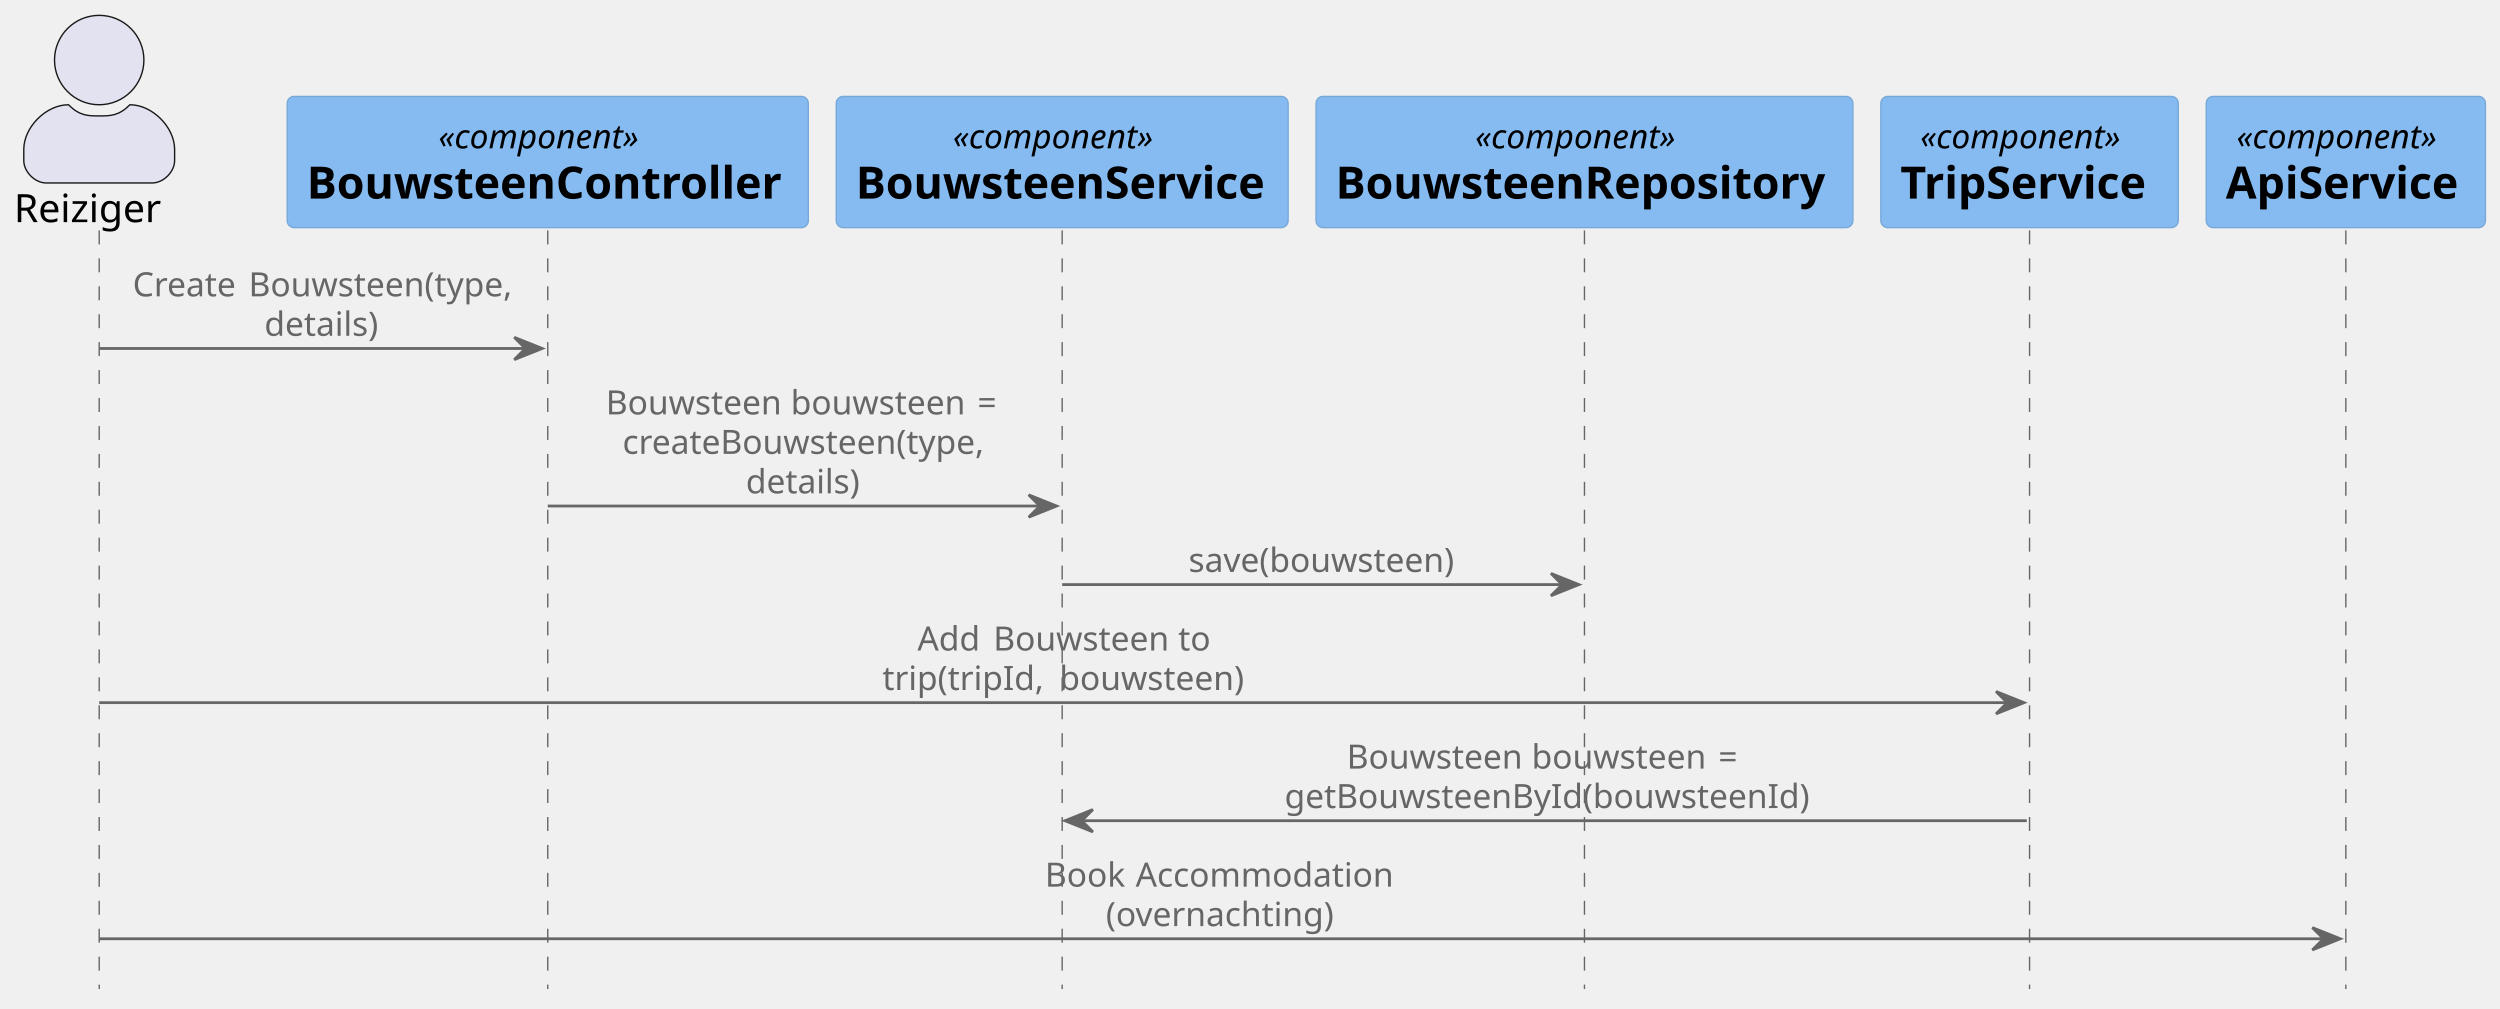
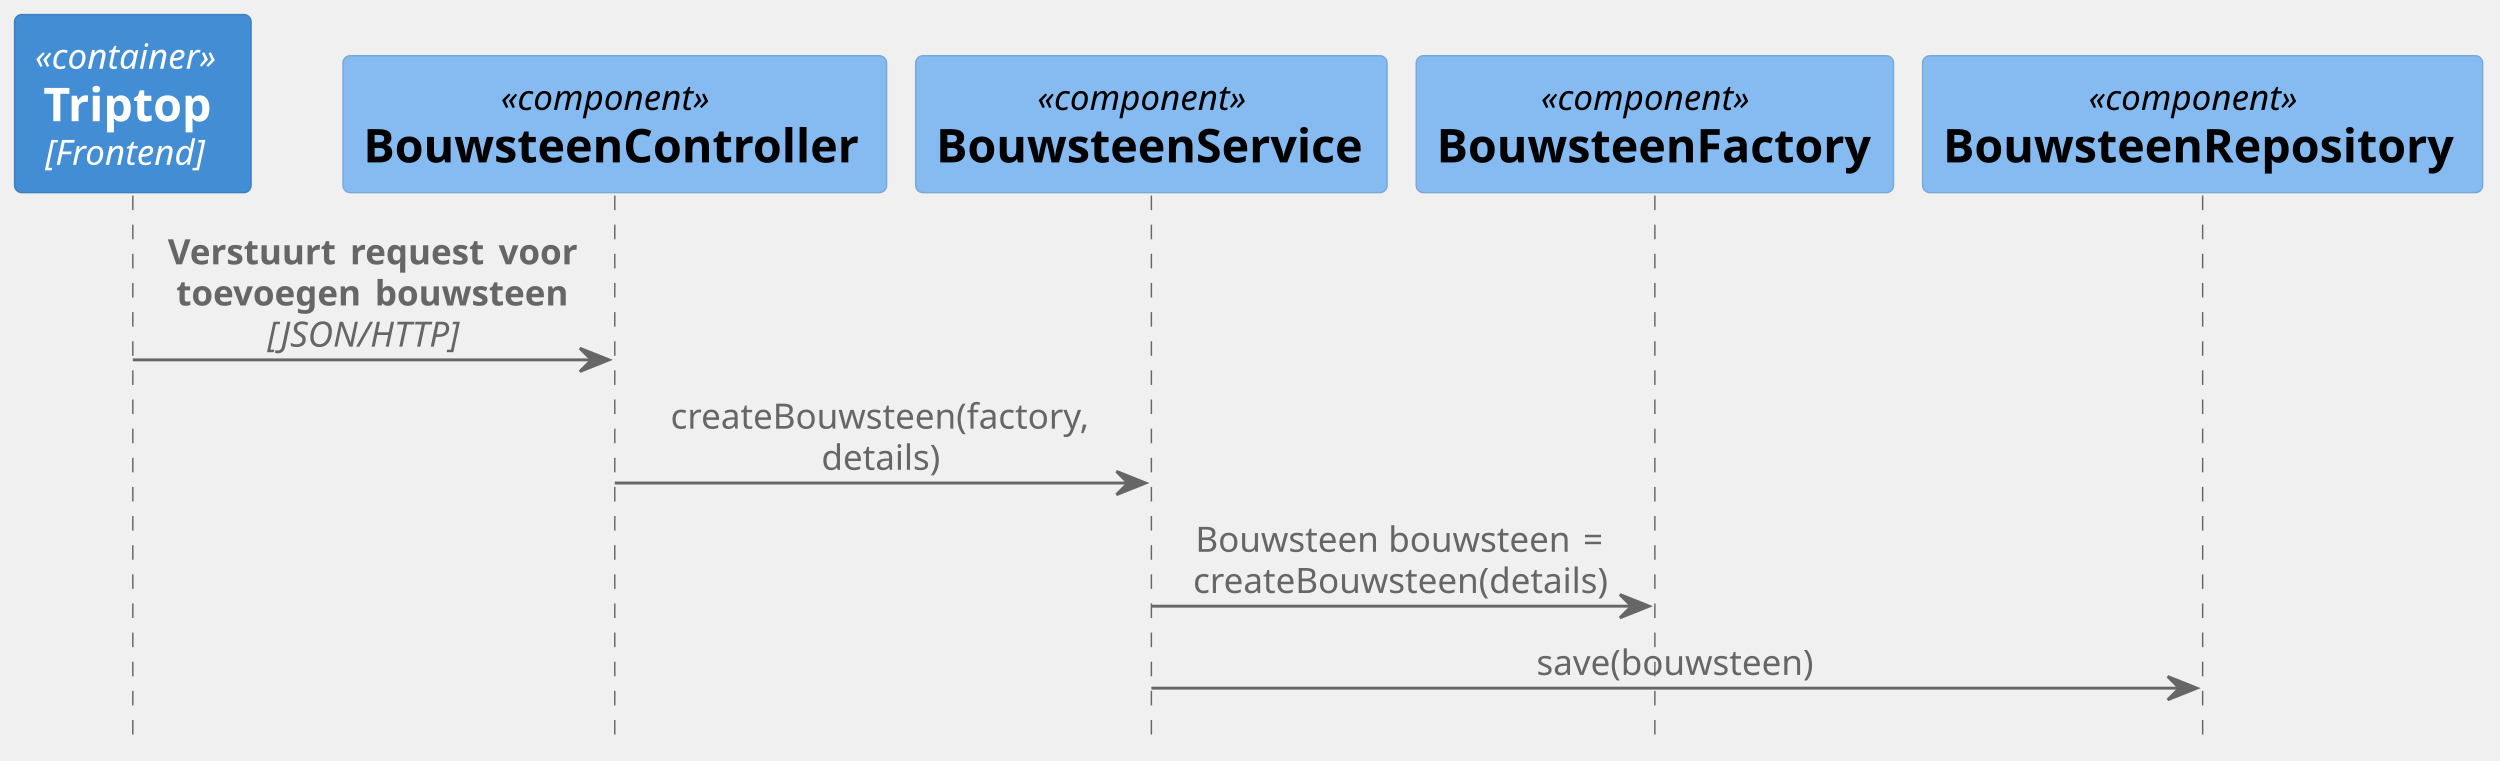
- <svg xmlns="http://www.w3.org/2000/svg" contentStyleType="text/css" height="361px" preserveAspectRatio="none" style="width:895px;height:361px;background:#FFFFFF;" version="1.1" viewBox="0 0 895 361" width="895px" zoomAndPan="magnify">
+ <svg xmlns="http://www.w3.org/2000/svg" contentStyleType="text/css" height="261px" preserveAspectRatio="none" style="width:858px;height:261px;background:#FFFFFF;" version="1.1" viewBox="0 0 858 261" width="858px" zoomAndPan="magnify">
  <defs />
  <g>
-     <line style="stroke:#666666;stroke-width:0.5;stroke-dasharray:5.0,5.0;" x1="35.515" x2="35.515" y1="82.488" y2="354.082" />
-     <line style="stroke:#666666;stroke-width:0.5;stroke-dasharray:5.0,5.0;" x1="196.097" x2="196.097" y1="82.488" y2="354.082" />
-     <line style="stroke:#666666;stroke-width:0.5;stroke-dasharray:5.0,5.0;" x1="380.261" x2="380.261" y1="82.488" y2="354.082" />
-     <line style="stroke:#666666;stroke-width:0.5;stroke-dasharray:5.0,5.0;" x1="567.241" x2="567.241" y1="82.488" y2="354.082" />
-     <line style="stroke:#666666;stroke-width:0.5;stroke-dasharray:5.0,5.0;" x1="726.581" x2="726.581" y1="82.488" y2="354.082" />
-     <line style="stroke:#666666;stroke-width:0.5;stroke-dasharray:5.0,5.0;" x1="839.808" x2="839.808" y1="82.488" y2="354.082" />
-     <text fill="#000000" font-family="sans-serif" font-size="14" lengthAdjust="spacing" textLength="55.029" x="5" y="79.535">Reiziger</text>
-     <ellipse cx="35.515" cy="21.5" fill="#E2E2F0" rx="16" ry="16" style="stroke:#181818;stroke-width:0.5;" />
-     <path d="M35.515,41.5 C39.515,41.5 42.515,41.5 46.515,37.5 C54.515,37.5 62.515,45.5 62.515,53.5 L62.515,57.5 C62.515,61.5 58.515,65.5 54.515,65.5 L16.515,65.5 C12.515,65.5 8.515,61.5 8.515,57.5 L8.515,53.5 C8.515,45.5 16.515,37.5 24.515,37.5 C28.515,41.5 31.515,41.5 35.515,41.5 " fill="#E2E2F0" style="stroke:#181818;stroke-width:0.5;" />
-     <rect fill="#85BBF0" height="46.977" rx="2.5" ry="2.5" style="stroke:#78A8D8;stroke-width:0.5;" width="186.555" x="102.819" y="34.512" />
-     <text fill="#000000" font-family="sans-serif" font-size="12" font-style="italic" lengthAdjust="spacing" textLength="78.287" x="156.953" y="53.113">«component»</text>
-     <text fill="#000000" font-family="sans-serif" font-size="16" font-weight="bold" lengthAdjust="spacing" textLength="172.555" x="109.819" y="71.113">BouwsteenController</text>
-     <rect fill="#85BBF0" height="46.977" rx="2.5" ry="2.5" style="stroke:#78A8D8;stroke-width:0.5;" width="161.773" x="299.374" y="34.512" />
-     <text fill="#000000" font-family="sans-serif" font-size="12" font-style="italic" lengthAdjust="spacing" textLength="78.287" x="341.117" y="53.113">«component»</text>
-     <text fill="#000000" font-family="sans-serif" font-size="16" font-weight="bold" lengthAdjust="spacing" textLength="147.773" x="306.374" y="71.113">BouwsteenService</text>
-     <rect fill="#85BBF0" height="46.977" rx="2.5" ry="2.5" style="stroke:#78A8D8;stroke-width:0.5;" width="192.188" x="471.147" y="34.512" />
-     <text fill="#000000" font-family="sans-serif" font-size="12" font-style="italic" lengthAdjust="spacing" textLength="78.287" x="528.098" y="53.113">«component»</text>
-     <text fill="#000000" font-family="sans-serif" font-size="16" font-weight="bold" lengthAdjust="spacing" textLength="178.188" x="478.147" y="71.113">BouwsteenRepository</text>
-     <rect fill="#85BBF0" height="46.977" rx="2.5" ry="2.5" style="stroke:#78A8D8;stroke-width:0.5;" width="106.492" x="673.335" y="34.512" />
-     <text fill="#000000" font-family="sans-serif" font-size="12" font-style="italic" lengthAdjust="spacing" textLength="78.287" x="687.438" y="53.113">«component»</text>
-     <text fill="#000000" font-family="sans-serif" font-size="16" font-weight="bold" lengthAdjust="spacing" textLength="92.492" x="680.335" y="71.113">TripService</text>
-     <rect fill="#85BBF0" height="46.977" rx="2.5" ry="2.5" style="stroke:#78A8D8;stroke-width:0.5;" width="99.961" x="789.827" y="34.512" />
-     <text fill="#000000" font-family="sans-serif" font-size="12" font-style="italic" lengthAdjust="spacing" textLength="78.287" x="800.664" y="53.113">«component»</text>
-     <text fill="#000000" font-family="sans-serif" font-size="16" font-weight="bold" lengthAdjust="spacing" textLength="85.961" x="796.827" y="71.113">ApiService</text>
-     <polygon fill="#666666" points="184.097,120.754,194.097,124.754,184.097,128.754,188.097,124.754" style="stroke:#666666;stroke-width:1.0;" />
-     <line style="stroke:#666666;stroke-width:1.0;" x1="35.515" x2="190.097" y1="124.754" y2="124.754" />
-     <text fill="#666666" font-family="sans-serif" font-size="12" lengthAdjust="spacing" textLength="37.699" x="47.515" y="106.09">Create</text>
-     <text fill="#666666" font-family="sans-serif" font-size="12" lengthAdjust="spacing" textLength="3.797" x="85.214" y="106.09"> </text>
-     <text fill="#666666" font-family="sans-serif" font-size="12" lengthAdjust="spacing" textLength="95.086" x="89.011" y="106.09">Bouwsteen(type,</text>
-     <text fill="#666666" font-family="sans-serif" font-size="12" lengthAdjust="spacing" textLength="42.31" x="94.65" y="120.223">details)</text>
-     <polygon fill="#666666" points="368.261,177.152,378.261,181.152,368.261,185.152,372.261,181.152" style="stroke:#666666;stroke-width:1.0;" />
-     <line style="stroke:#666666;stroke-width:1.0;" x1="196.097" x2="374.261" y1="181.152" y2="181.152" />
-     <text fill="#666666" font-family="sans-serif" font-size="12" lengthAdjust="spacing" textLength="62.391" x="216.897" y="148.356">Bouwsteen</text>
-     <text fill="#666666" font-family="sans-serif" font-size="12" lengthAdjust="spacing" textLength="3.797" x="279.287" y="148.356"> </text>
-     <text fill="#666666" font-family="sans-serif" font-size="12" lengthAdjust="spacing" textLength="63.041" x="283.084" y="148.356">bouwsteen</text>
-     <text fill="#666666" font-family="sans-serif" font-size="12" lengthAdjust="spacing" textLength="3.797" x="346.125" y="148.356"> </text>
-     <text fill="#666666" font-family="sans-serif" font-size="12" lengthAdjust="spacing" textLength="9.539" x="349.922" y="148.356">=</text>
-     <text fill="#666666" font-family="sans-serif" font-size="12" lengthAdjust="spacing" textLength="130.629" x="222.864" y="162.488">createBouwsteen(type,</text>
-     <text fill="#666666" font-family="sans-serif" font-size="12" lengthAdjust="spacing" textLength="42.31" x="267.023" y="176.621">details)</text>
-     <polygon fill="#666666" points="555.241,205.285,565.241,209.285,555.241,213.285,559.241,209.285" style="stroke:#666666;stroke-width:1.0;" />
-     <line style="stroke:#666666;stroke-width:1.0;" x1="380.261" x2="561.241" y1="209.285" y2="209.285" />
-     <text fill="#666666" font-family="sans-serif" font-size="12" lengthAdjust="spacing" textLength="96.486" x="425.508" y="204.754">save(bouwsteen)</text>
-     <polygon fill="#666666" points="714.581,247.551,724.581,251.551,714.581,255.551,718.581,251.551" style="stroke:#666666;stroke-width:1.0;" />
-     <line style="stroke:#666666;stroke-width:1.0;" x1="35.515" x2="720.581" y1="251.551" y2="251.551" />
-     <text fill="#666666" font-family="sans-serif" font-size="12" lengthAdjust="spacing" textLength="23.385" x="328.434" y="232.887">Add</text>
-     <text fill="#666666" font-family="sans-serif" font-size="12" lengthAdjust="spacing" textLength="3.797" x="351.818" y="232.887"> </text>
-     <text fill="#666666" font-family="sans-serif" font-size="12" lengthAdjust="spacing" textLength="62.391" x="355.615" y="232.887">Bouwsteen</text>
-     <text fill="#666666" font-family="sans-serif" font-size="12" lengthAdjust="spacing" textLength="3.797" x="418.006" y="232.887"> </text>
-     <text fill="#666666" font-family="sans-serif" font-size="12" lengthAdjust="spacing" textLength="11.859" x="421.803" y="232.887">to</text>
-     <text fill="#666666" font-family="sans-serif" font-size="12" lengthAdjust="spacing" textLength="59.549" x="315.903" y="247.019">trip(tripId,</text>
-     <text fill="#666666" font-family="sans-serif" font-size="12" lengthAdjust="spacing" textLength="3.797" x="375.452" y="247.019"> </text>
-     <text fill="#666666" font-family="sans-serif" font-size="12" lengthAdjust="spacing" textLength="66.943" x="379.249" y="247.019">bouwsteen)</text>
-     <polygon fill="#666666" points="391.261,289.816,381.261,293.816,391.261,297.816,387.261,293.816" style="stroke:#666666;stroke-width:1.0;" />
-     <line style="stroke:#666666;stroke-width:1.0;" x1="385.261" x2="725.581" y1="293.816" y2="293.816" />
-     <text fill="#666666" font-family="sans-serif" font-size="12" lengthAdjust="spacing" textLength="62.391" x="482.139" y="275.152">Bouwsteen</text>
-     <text fill="#666666" font-family="sans-serif" font-size="12" lengthAdjust="spacing" textLength="3.797" x="544.529" y="275.152"> </text>
-     <text fill="#666666" font-family="sans-serif" font-size="12" lengthAdjust="spacing" textLength="63.041" x="548.326" y="275.152">bouwsteen</text>
-     <text fill="#666666" font-family="sans-serif" font-size="12" lengthAdjust="spacing" textLength="3.797" x="611.367" y="275.152"> </text>
-     <text fill="#666666" font-family="sans-serif" font-size="12" lengthAdjust="spacing" textLength="9.539" x="615.164" y="275.152">=</text>
-     <text fill="#666666" font-family="sans-serif" font-size="12" lengthAdjust="spacing" textLength="187.084" x="459.879" y="289.285">getBouwsteenById(bouwsteenId)</text>
-     <polygon fill="#666666" points="827.808,332.082,837.808,336.082,827.808,340.082,831.808,336.082" style="stroke:#666666;stroke-width:1.0;" />
-     <line style="stroke:#666666;stroke-width:1.0;" x1="35.515" x2="833.808" y1="336.082" y2="336.082" />
-     <text fill="#666666" font-family="sans-serif" font-size="12" lengthAdjust="spacing" textLength="28.658" x="374.096" y="317.418">Book</text>
-     <text fill="#666666" font-family="sans-serif" font-size="12" lengthAdjust="spacing" textLength="3.797" x="402.754" y="317.418"> </text>
-     <text fill="#666666" font-family="sans-serif" font-size="12" lengthAdjust="spacing" textLength="94.676" x="406.551" y="317.418">Accommodation</text>
-     <text fill="#666666" font-family="sans-serif" font-size="12" lengthAdjust="spacing" textLength="83.537" x="395.893" y="331.551">(overnachting)</text>
+     <line style="stroke:#666666;stroke-width:0.5;stroke-dasharray:5.0,5.0;" x1="45.583" x2="45.583" y1="67.109" y2="254.172" />
+     <line style="stroke:#666666;stroke-width:0.5;stroke-dasharray:5.0,5.0;" x1="210.993" x2="210.993" y1="67.109" y2="254.172" />
+     <line style="stroke:#666666;stroke-width:0.5;stroke-dasharray:5.0,5.0;" x1="395.157" x2="395.157" y1="67.109" y2="254.172" />
+     <line style="stroke:#666666;stroke-width:0.5;stroke-dasharray:5.0,5.0;" x1="567.95" x2="567.95" y1="67.109" y2="254.172" />
+     <line style="stroke:#666666;stroke-width:0.5;stroke-dasharray:5.0,5.0;" x1="755.95" x2="755.95" y1="67.109" y2="254.172" />
+     <rect fill="#438DD5" height="61.109" rx="2.5" ry="2.5" style="stroke:#3C7FC0;stroke-width:0.5;" width="81.166" x="5" y="5" />
+     <text fill="#FFFFFF" font-family="sans-serif" font-size="12" font-style="italic" lengthAdjust="spacing" textLength="67.166" x="12" y="23.602">«container»</text>
+     <text fill="#FFFFFF" font-family="sans-serif" font-size="16" font-weight="bold" lengthAdjust="spacing" textLength="61.422" x="14.872" y="41.602">Triptop</text>
+     <text fill="#FFFFFF" font-family="sans-serif" font-size="12" font-style="italic" lengthAdjust="spacing" textLength="60.141" x="15.513" y="56.578">[Frontend]</text>
+     <rect fill="#85BBF0" height="46.977" rx="2.5" ry="2.5" style="stroke:#78A8D8;stroke-width:0.5;" width="186.555" x="117.716" y="19.133" />
+     <text fill="#000000" font-family="sans-serif" font-size="12" font-style="italic" lengthAdjust="spacing" textLength="78.287" x="171.85" y="37.734">«component»</text>
+     <text fill="#000000" font-family="sans-serif" font-size="16" font-weight="bold" lengthAdjust="spacing" textLength="172.555" x="124.716" y="55.734">BouwsteenController</text>
+     <rect fill="#85BBF0" height="46.977" rx="2.5" ry="2.5" style="stroke:#78A8D8;stroke-width:0.5;" width="161.773" x="314.271" y="19.133" />
+     <text fill="#000000" font-family="sans-serif" font-size="12" font-style="italic" lengthAdjust="spacing" textLength="78.287" x="356.014" y="37.734">«component»</text>
+     <text fill="#000000" font-family="sans-serif" font-size="16" font-weight="bold" lengthAdjust="spacing" textLength="147.773" x="321.271" y="55.734">BouwsteenService</text>
+     <rect fill="#85BBF0" height="46.977" rx="2.5" ry="2.5" style="stroke:#78A8D8;stroke-width:0.5;" width="163.812" x="486.044" y="19.133" />
+     <text fill="#000000" font-family="sans-serif" font-size="12" font-style="italic" lengthAdjust="spacing" textLength="78.287" x="528.807" y="37.734">«component»</text>
+     <text fill="#000000" font-family="sans-serif" font-size="16" font-weight="bold" lengthAdjust="spacing" textLength="149.812" x="493.044" y="55.734">BouwsteenFactory</text>
+     <rect fill="#85BBF0" height="46.977" rx="2.5" ry="2.5" style="stroke:#78A8D8;stroke-width:0.5;" width="192.188" x="659.856" y="19.133" />
+     <text fill="#000000" font-family="sans-serif" font-size="12" font-style="italic" lengthAdjust="spacing" textLength="78.287" x="716.807" y="37.734">«component»</text>
+     <text fill="#000000" font-family="sans-serif" font-size="16" font-weight="bold" lengthAdjust="spacing" textLength="178.188" x="666.856" y="55.734">BouwsteenRepository</text>
+     <polygon fill="#666666" points="198.993,119.508,208.993,123.508,198.993,127.508,202.993,123.508" style="stroke:#666666;stroke-width:1.0;" />
+     <line style="stroke:#666666;stroke-width:1.0;" x1="45.583" x2="204.993" y1="123.508" y2="123.508" />
+     <text fill="#666666" font-family="sans-serif" font-size="12" font-weight="bold" lengthAdjust="spacing" textLength="58.6" x="57.583" y="90.711">Verstuurt</text>
+     <text fill="#666666" font-family="sans-serif" font-size="12" font-weight="bold" lengthAdjust="spacing" textLength="3.955" x="116.183" y="90.711"> </text>
+     <text fill="#666666" font-family="sans-serif" font-size="12" font-weight="bold" lengthAdjust="spacing" textLength="46.998" x="120.138" y="90.711">request</text>
+     <text fill="#666666" font-family="sans-serif" font-size="12" font-weight="bold" lengthAdjust="spacing" textLength="3.955" x="167.136" y="90.711"> </text>
+     <text fill="#666666" font-family="sans-serif" font-size="12" font-weight="bold" lengthAdjust="spacing" textLength="27.902" x="171.091" y="90.711">voor</text>
+     <text fill="#666666" font-family="sans-serif" font-size="12" font-weight="bold" lengthAdjust="spacing" textLength="64.201" x="60.489" y="104.844">toevoegen</text>
+     <text fill="#666666" font-family="sans-serif" font-size="12" font-weight="bold" lengthAdjust="spacing" textLength="3.955" x="124.69" y="104.844"> </text>
+     <text fill="#666666" font-family="sans-serif" font-size="12" font-weight="bold" lengthAdjust="spacing" textLength="67.441" x="128.645" y="104.844">bouwsteen</text>
+     <text fill="#666666" font-family="sans-serif" font-size="12" font-style="italic" lengthAdjust="spacing" textLength="73.107" x="91.734" y="118.977">[JSON/HTTP]</text>
+     <polygon fill="#666666" points="383.157,161.773,393.157,165.773,383.157,169.773,387.157,165.773" style="stroke:#666666;stroke-width:1.0;" />
+     <line style="stroke:#666666;stroke-width:1.0;" x1="210.993" x2="389.157" y1="165.773" y2="165.773" />
+     <text fill="#666666" font-family="sans-serif" font-size="12" lengthAdjust="spacing" textLength="145.857" x="230.147" y="147.109">createBouwsteen(factory,</text>
+     <text fill="#666666" font-family="sans-serif" font-size="12" lengthAdjust="spacing" textLength="42.31" x="281.92" y="161.242">details)</text>
+     <polygon fill="#666666" points="555.95,204.039,565.95,208.039,555.95,212.039,559.95,208.039" style="stroke:#666666;stroke-width:1.0;" />
+     <line style="stroke:#666666;stroke-width:1.0;" x1="395.157" x2="561.95" y1="208.039" y2="208.039" />
+     <text fill="#666666" font-family="sans-serif" font-size="12" lengthAdjust="spacing" textLength="62.391" x="410.272" y="189.375">Bouwsteen</text>
+     <text fill="#666666" font-family="sans-serif" font-size="12" lengthAdjust="spacing" textLength="3.797" x="472.662" y="189.375"> </text>
+     <text fill="#666666" font-family="sans-serif" font-size="12" lengthAdjust="spacing" textLength="63.041" x="476.459" y="189.375">bouwsteen</text>
+     <text fill="#666666" font-family="sans-serif" font-size="12" lengthAdjust="spacing" textLength="3.797" x="539.5" y="189.375"> </text>
+     <text fill="#666666" font-family="sans-serif" font-size="12" lengthAdjust="spacing" textLength="9.539" x="543.297" y="189.375">=</text>
+     <text fill="#666666" font-family="sans-serif" font-size="12" lengthAdjust="spacing" textLength="144.147" x="409.481" y="203.508">createBouwsteen(details)</text>
+     <polygon fill="#666666" points="743.95,232.172,753.95,236.172,743.95,240.172,747.95,236.172" style="stroke:#666666;stroke-width:1.0;" />
+     <line style="stroke:#666666;stroke-width:1.0;" x1="395.157" x2="749.95" y1="236.172" y2="236.172" />
+     <text fill="#666666" font-family="sans-serif" font-size="12" lengthAdjust="spacing" textLength="96.486" x="527.311" y="231.641">save(bouwsteen)</text>
  </g>
</svg>
